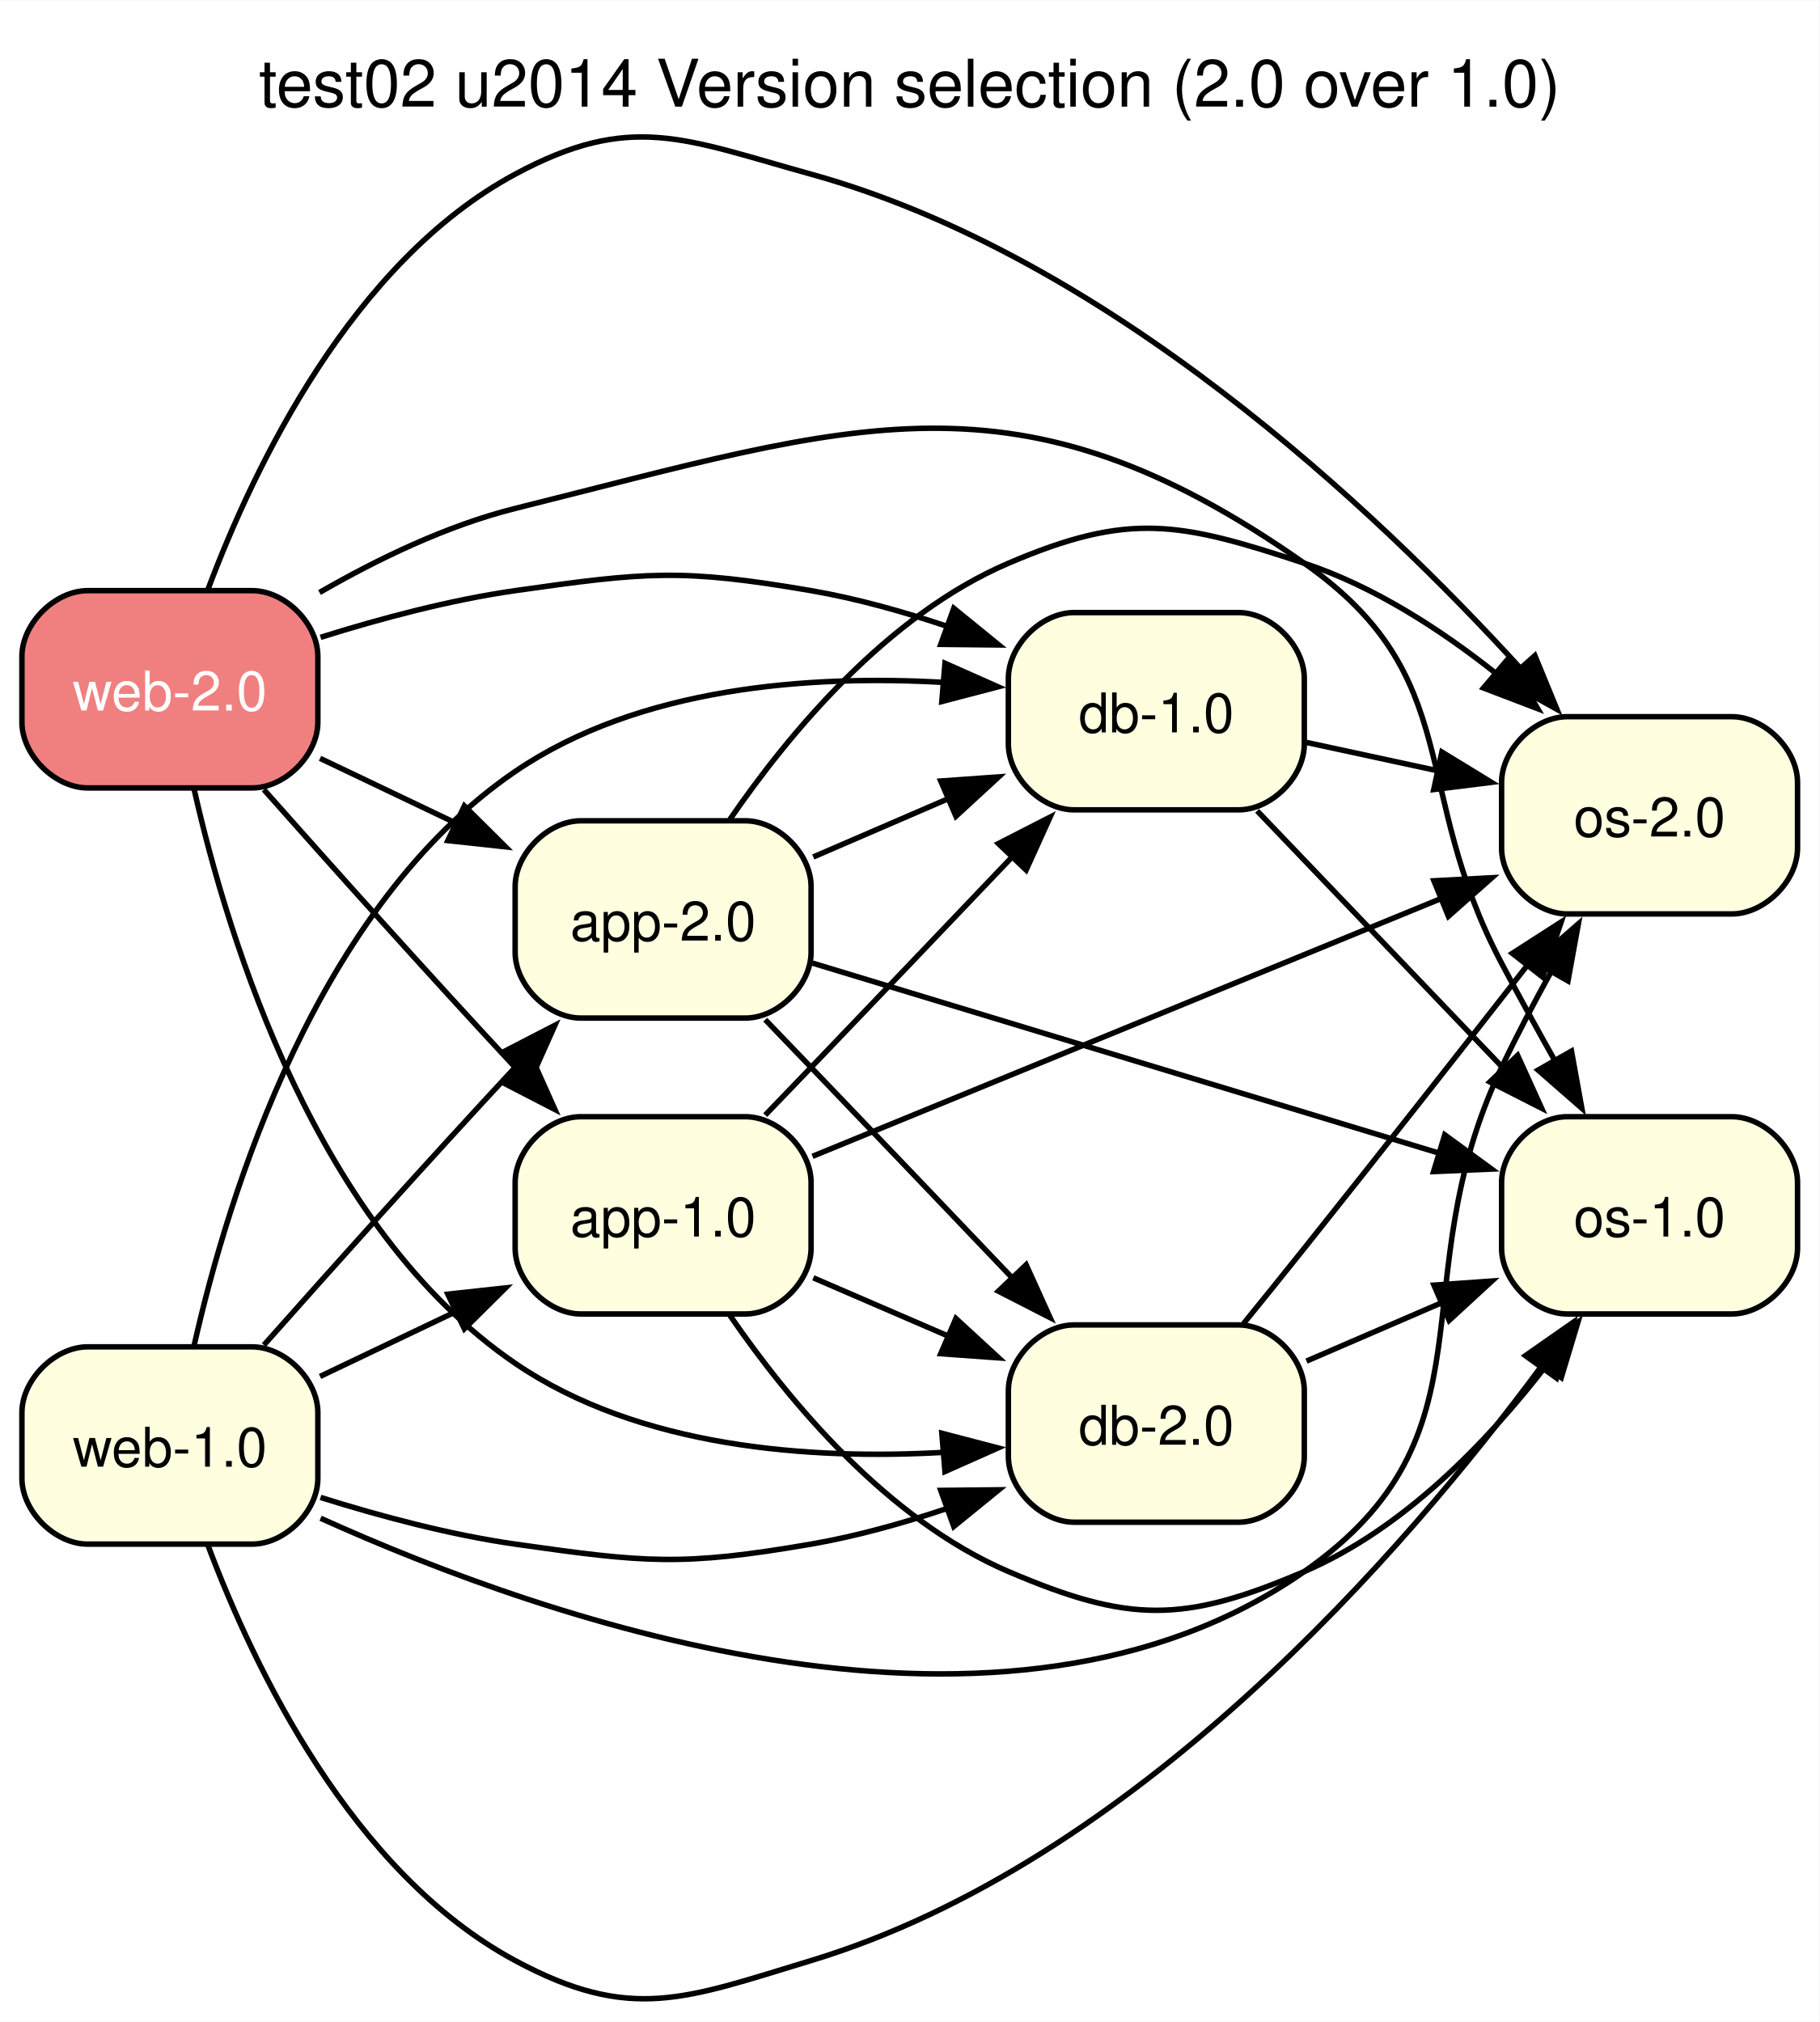
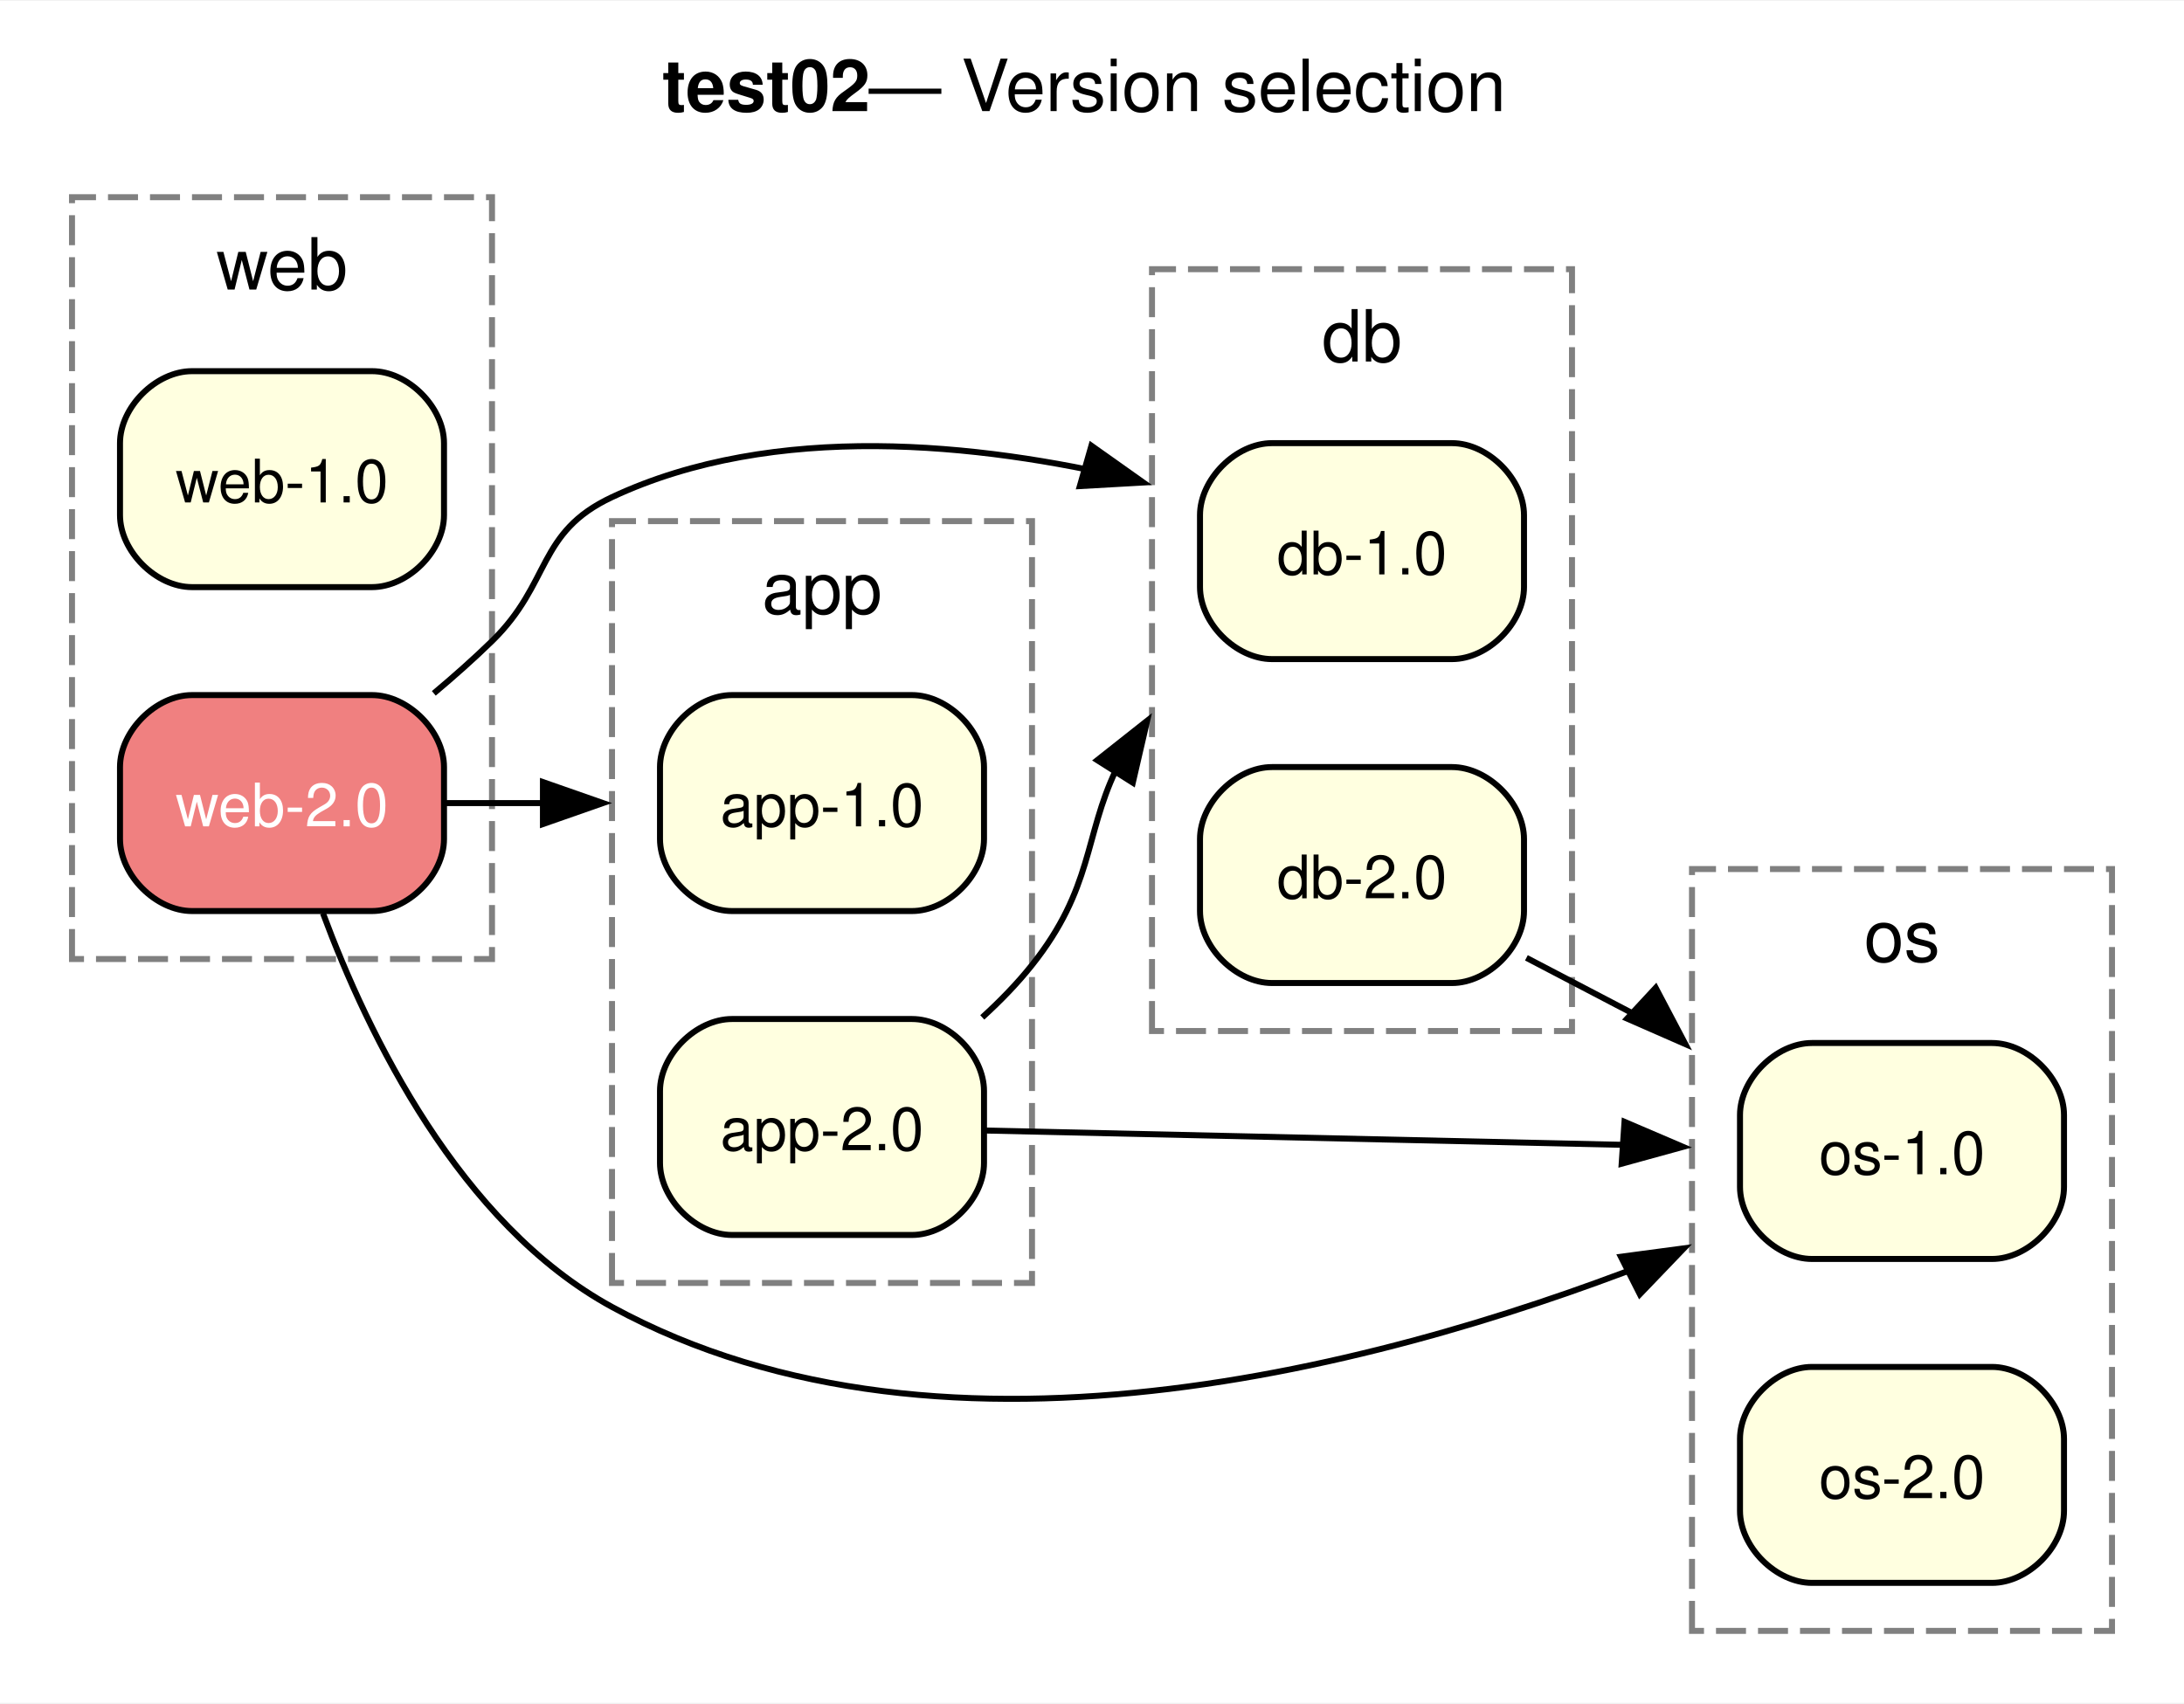
- <svg xmlns="http://www.w3.org/2000/svg" width="332pt" height="369pt" viewBox="0.00 0.00 332.00 368.88">
-   <g id="graph0" class="graph" transform="scale(1 1) rotate(0) translate(4 364.88)">
-     <polygon fill="white" stroke="none" points="-4,4 -4,-364.88 328,-364.88 328,4 -4,4" />
-     <text text-anchor="middle" x="162" y="-345.48" font-family="Helvetica,sans-Serif" font-size="12.00">test02 u2014 Version selection (2.0 over 1.0)</text>
+ <svg xmlns="http://www.w3.org/2000/svg" width="364pt" height="284pt" viewBox="0.00 0.00 364.00 283.75">
+   <g id="graph0" class="graph" transform="scale(1 1) rotate(0) translate(4 279.75)">
+     <polygon fill="white" stroke="none" points="-4,4 -4,-279.75 360,-279.75 360,4 -4,4" />
+     <text text-anchor="start" x="106.38" y="-261.35" font-family="Helvetica,sans-Serif" font-weight="bold" font-size="12.00">test02</text>
+     <text text-anchor="start" x="140.88" y="-261.35" font-family="Helvetica,sans-Serif" font-size="12.00"> — Version selection</text>
+     <g id="clust1" class="cluster">
+       <polygon fill="none" stroke="gray" stroke-dasharray="5,2" points="8,-120 8,-247 78,-247 78,-120 8,-120" />
+       <text text-anchor="middle" x="43" y="-231.6" font-family="Helvetica,sans-Serif" font-size="12.00">web</text>
+     </g>
+     <g id="clust2" class="cluster">
+       <polygon fill="none" stroke="gray" stroke-dasharray="5,2" points="98,-66 98,-193 168,-193 168,-66 98,-66" />
+       <text text-anchor="middle" x="133" y="-177.6" font-family="Helvetica,sans-Serif" font-size="12.00">app</text>
+     </g>
+     <g id="clust3" class="cluster">
+       <polygon fill="none" stroke="gray" stroke-dasharray="5,2" points="188,-108 188,-235 258,-235 258,-108 188,-108" />
+       <text text-anchor="middle" x="223" y="-219.6" font-family="Helvetica,sans-Serif" font-size="12.00">db</text>
+     </g>
+     <g id="clust4" class="cluster">
+       <polygon fill="none" stroke="gray" stroke-dasharray="5,2" points="278,-8 278,-135 348,-135 348,-8 278,-8" />
+       <text text-anchor="middle" x="313" y="-119.6" font-family="Helvetica,sans-Serif" font-size="12.00">os</text>
+     </g>
    <g id="node1" class="node">
-       <path fill="lightyellow" stroke="black" d="M132,-161.15C132,-161.15 102,-161.15 102,-161.15 96,-161.15 90,-155.15 90,-149.15 90,-149.15 90,-137.15 90,-137.15 90,-131.15 96,-125.15 102,-125.15 102,-125.15 132,-125.15 132,-125.15 138,-125.15 144,-131.15 144,-137.15 144,-137.15 144,-149.15 144,-149.15 144,-155.15 138,-161.15 132,-161.15" />
-       <text text-anchor="middle" x="117" y="-139.28" font-family="Helvetica,sans-Serif" font-size="10.00">app-1.0</text>
+       <path fill="lightcoral" stroke="black" d="M58,-164C58,-164 28,-164 28,-164 22,-164 16,-158 16,-152 16,-152 16,-140 16,-140 16,-134 22,-128 28,-128 28,-128 58,-128 58,-128 64,-128 70,-134 70,-140 70,-140 70,-152 70,-152 70,-158 64,-164 58,-164" />
+       <text text-anchor="middle" x="43" y="-142.12" font-family="Helvetica,sans-Serif" font-size="10.00" fill="white">web-2.0</text>
+     </g>
+     <g id="node4" class="node">
+       <path fill="lightyellow" stroke="black" d="M148,-164C148,-164 118,-164 118,-164 112,-164 106,-158 106,-152 106,-152 106,-140 106,-140 106,-134 112,-128 118,-128 118,-128 148,-128 148,-128 154,-128 160,-134 160,-140 160,-140 160,-152 160,-152 160,-158 154,-164 148,-164" />
+       <text text-anchor="middle" x="133" y="-142.12" font-family="Helvetica,sans-Serif" font-size="10.00">app-1.0</text>
+     </g>
+     <g id="edge1" class="edge">
+       <path fill="none" stroke="black" d="M70.4,-146C77.89,-146 86.18,-146 94.2,-146" />
+       <polygon fill="black" stroke="black" points="86.49,-149.5 96.49,-146 86.49,-142.5 86.49,-149.5" />
+     </g>
+     <g id="node6" class="node">
+       <path fill="lightyellow" stroke="black" d="M238,-206C238,-206 208,-206 208,-206 202,-206 196,-200 196,-194 196,-194 196,-182 196,-182 196,-176 202,-170 208,-170 208,-170 238,-170 238,-170 244,-170 250,-176 250,-182 250,-182 250,-194 250,-194 250,-200 244,-206 238,-206" />
+       <text text-anchor="middle" x="223" y="-184.12" font-family="Helvetica,sans-Serif" font-size="10.00">db-1.0</text>
+     </g>
+     <g id="edge2" class="edge">
+       <path fill="none" stroke="black" d="M68.3,-164.29C71.65,-167.1 74.98,-170.05 78,-173 87.93,-182.7 85.43,-191.11 98,-197 125.12,-209.7 159.27,-205.99 184.86,-199.93" />
+       <polygon fill="black" stroke="black" points="177.9,-205.57 186.55,-199.44 175.97,-198.84 177.9,-205.57" />
+     </g>
+     <g id="node8" class="node">
+       <path fill="lightyellow" stroke="black" d="M328,-106C328,-106 298,-106 298,-106 292,-106 286,-100 286,-94 286,-94 286,-82 286,-82 286,-76 292,-70 298,-70 298,-70 328,-70 328,-70 334,-70 340,-76 340,-82 340,-82 340,-94 340,-94 340,-100 334,-106 328,-106" />
+       <text text-anchor="middle" x="313" y="-84.12" font-family="Helvetica,sans-Serif" font-size="10.00">os-1.0</text>
+     </g>
+     <g id="edge3" class="edge">
+       <path fill="none" stroke="black" d="M49.83,-127.63C57.35,-107.39 72.59,-75.87 98,-62 154.14,-31.35 230.7,-53.21 275.4,-71.13" />
+       <polygon fill="black" stroke="black" points="266.15,-70.37 276.65,-71.77 269.31,-64.12 266.15,-70.37" />
+     </g>
+     <g id="node2" class="node">
+       <path fill="lightyellow" stroke="black" d="M58,-218C58,-218 28,-218 28,-218 22,-218 16,-212 16,-206 16,-206 16,-194 16,-194 16,-188 22,-182 28,-182 28,-182 58,-182 58,-182 64,-182 70,-188 70,-194 70,-194 70,-206 70,-206 70,-212 64,-218 58,-218" />
+       <text text-anchor="middle" x="43" y="-196.12" font-family="Helvetica,sans-Serif" font-size="10.00">web-1.0</text>
    </g>
    <g id="node3" class="node">
-       <path fill="lightyellow" stroke="black" d="M222,-253.15C222,-253.15 192,-253.15 192,-253.15 186,-253.15 180,-247.15 180,-241.15 180,-241.15 180,-229.15 180,-229.15 180,-223.15 186,-217.15 192,-217.15 192,-217.15 222,-217.15 222,-217.15 228,-217.15 234,-223.15 234,-229.15 234,-229.15 234,-241.15 234,-241.15 234,-247.15 228,-253.15 222,-253.15" />
-       <text text-anchor="middle" x="207" y="-231.28" font-family="Helvetica,sans-Serif" font-size="10.00">db-1.0</text>
+       <path fill="lightyellow" stroke="black" d="M148,-110C148,-110 118,-110 118,-110 112,-110 106,-104 106,-98 106,-98 106,-86 106,-86 106,-80 112,-74 118,-74 118,-74 148,-74 148,-74 154,-74 160,-80 160,-86 160,-86 160,-98 160,-98 160,-104 154,-110 148,-110" />
+       <text text-anchor="middle" x="133" y="-88.12" font-family="Helvetica,sans-Serif" font-size="10.00">app-2.0</text>
    </g>
-     <g id="edge3" class="edge">
-       <path fill="none" stroke="black" d="M135.63,-161.44C138.43,-164.35 141.3,-167.33 144,-170.15 156.16,-182.83 169.62,-196.94 180.89,-208.77" />
-       <polygon fill="black" stroke="black" points="178.18,-210.99 187.61,-215.82 183.24,-206.17 178.18,-210.99" />
-     </g>
-     <g id="node4" class="node">
-       <path fill="lightyellow" stroke="black" d="M222,-123.15C222,-123.15 192,-123.15 192,-123.15 186,-123.15 180,-117.15 180,-111.15 180,-111.15 180,-99.15 180,-99.15 180,-93.15 186,-87.15 192,-87.15 192,-87.15 222,-87.15 222,-87.15 228,-87.15 234,-93.15 234,-99.15 234,-99.15 234,-111.15 234,-111.15 234,-117.15 228,-123.15 222,-123.15" />
-       <text text-anchor="middle" x="207" y="-101.28" font-family="Helvetica,sans-Serif" font-size="10.00">db-2.0</text>
+     <g id="edge5" class="edge">
+       <path fill="none" stroke="black" d="M159.71,-110.27C162.71,-113 165.56,-115.93 168,-119 178.16,-131.77 176.72,-140.46 181.99,-151.51" />
+       <polygon fill="black" stroke="black" points="178.88,-153.15 187.19,-159.72 184.8,-149.4 178.88,-153.15" />
    </g>
    <g id="edge4" class="edge">
-       <path fill="none" stroke="black" d="M144.4,-131.75C152.23,-128.37 160.96,-124.6 169.32,-120.99" />
-       <polygon fill="black" stroke="black" points="170.43,-124.32 178.23,-117.14 167.66,-117.9 170.43,-124.32" />
+       <path fill="none" stroke="black" d="M160.26,-91.41C190.37,-90.73 239.96,-89.62 274.21,-88.85" />
+       <polygon fill="black" stroke="black" points="266.75,-92.86 276.49,-88.69 266.28,-85.88 266.75,-92.86" />
    </g>
    <g id="node5" class="node">
-       <path fill="lightyellow" stroke="black" d="M312,-161.15C312,-161.15 282,-161.15 282,-161.15 276,-161.15 270,-155.15 270,-149.15 270,-149.15 270,-137.15 270,-137.15 270,-131.15 276,-125.15 282,-125.15 282,-125.15 312,-125.15 312,-125.15 318,-125.15 324,-131.15 324,-137.15 324,-137.15 324,-149.15 324,-149.15 324,-155.15 318,-161.15 312,-161.15" />
-       <text text-anchor="middle" x="297" y="-139.28" font-family="Helvetica,sans-Serif" font-size="10.00">os-1.0</text>
-     </g>
-     <g id="edge1" class="edge">
-       <path fill="none" stroke="black" d="M129.17,-124.92C139.97,-109.2 157.92,-87.6 180,-78.15 202.06,-68.71 211.94,-68.71 234,-78.15 252.11,-85.9 267.45,-101.83 278.33,-115.98" />
-       <polygon fill="black" stroke="black" points="275.23,-117.66 283.94,-123.69 280.89,-113.55 275.23,-117.66" />
-     </g>
-     <g id="node6" class="node">
-       <path fill="lightyellow" stroke="black" d="M312,-234.15C312,-234.15 282,-234.15 282,-234.15 276,-234.15 270,-228.15 270,-222.15 270,-222.15 270,-210.15 270,-210.15 270,-204.15 276,-198.15 282,-198.15 282,-198.15 312,-198.15 312,-198.15 318,-198.15 324,-204.15 324,-210.15 324,-210.15 324,-222.15 324,-222.15 324,-228.15 318,-234.15 312,-234.15" />
-       <text text-anchor="middle" x="297" y="-212.28" font-family="Helvetica,sans-Serif" font-size="10.00">os-2.0</text>
-     </g>
-     <g id="edge2" class="edge">
-       <path fill="none" stroke="black" d="M144.26,-153.92C174.63,-166.38 224.83,-186.96 259.1,-201.02" />
-       <polygon fill="black" stroke="black" points="257.65,-204.2 268.23,-204.76 260.3,-197.73 257.65,-204.2" />
-     </g>
-     <g id="node2" class="node">
-       <path fill="lightyellow" stroke="black" d="M132,-215.15C132,-215.15 102,-215.15 102,-215.15 96,-215.15 90,-209.15 90,-203.15 90,-203.15 90,-191.15 90,-191.15 90,-185.15 96,-179.15 102,-179.15 102,-179.15 132,-179.15 132,-179.15 138,-179.15 144,-185.15 144,-191.15 144,-191.15 144,-203.15 144,-203.15 144,-209.15 138,-215.15 132,-215.15" />
-       <text text-anchor="middle" x="117" y="-193.28" font-family="Helvetica,sans-Serif" font-size="10.00">app-2.0</text>
-     </g>
-     <g id="edge7" class="edge">
-       <path fill="none" stroke="black" d="M144.4,-208.55C152.23,-211.93 160.96,-215.7 169.32,-219.31" />
-       <polygon fill="black" stroke="black" points="167.66,-222.41 178.23,-223.16 170.43,-215.98 167.66,-222.41" />
-     </g>
-     <g id="edge8" class="edge">
-       <path fill="none" stroke="black" d="M135.63,-178.86C138.43,-175.95 141.3,-172.97 144,-170.15 156.16,-157.47 169.62,-143.36 180.89,-131.54" />
-       <polygon fill="black" stroke="black" points="183.24,-134.13 187.61,-124.48 178.18,-129.31 183.24,-134.13" />
-     </g>
-     <g id="edge5" class="edge">
-       <path fill="none" stroke="black" d="M144.26,-189.18C174.5,-180.01 224.39,-164.87 258.66,-154.48" />
-       <polygon fill="black" stroke="black" points="259.63,-157.84 268.18,-151.59 257.59,-151.14 259.63,-157.84" />
+       <path fill="lightyellow" stroke="black" d="M238,-152C238,-152 208,-152 208,-152 202,-152 196,-146 196,-140 196,-140 196,-128 196,-128 196,-122 202,-116 208,-116 208,-116 238,-116 238,-116 244,-116 250,-122 250,-128 250,-128 250,-140 250,-140 250,-146 244,-152 238,-152" />
+       <text text-anchor="middle" x="223" y="-130.12" font-family="Helvetica,sans-Serif" font-size="10.00">db-2.0</text>
    </g>
    <g id="edge6" class="edge">
-       <path fill="none" stroke="black" d="M129.17,-215.38C139.97,-231.1 157.92,-252.7 180,-262.15 202.06,-271.6 211.21,-269.68 234,-262.15 246.67,-257.96 258.86,-250.08 269.02,-242.01" />
-       <polygon fill="black" stroke="black" points="271.21,-244.74 276.59,-235.61 266.69,-239.39 271.21,-244.74" />
-     </g>
-     <g id="edge9" class="edge">
-       <path fill="none" stroke="black" d="M225.39,-216.97C238.32,-203.45 256.16,-184.8 270.68,-169.62" />
-       <polygon fill="black" stroke="black" points="272.92,-172.34 277.3,-162.7 267.86,-167.5 272.92,-172.34" />
-     </g>
-     <g id="edge10" class="edge">
-       <path fill="none" stroke="black" d="M234.4,-229.45C241.97,-227.82 250.38,-226 258.48,-224.25" />
-       <polygon fill="black" stroke="black" points="259.1,-227.7 268.14,-222.17 257.62,-220.86 259.1,-227.7" />
-     </g>
-     <g id="edge11" class="edge">
-       <path fill="none" stroke="black" d="M234.4,-116.55C242.23,-119.93 250.96,-123.7 259.32,-127.31" />
-       <polygon fill="black" stroke="black" points="257.66,-130.41 268.23,-131.16 260.43,-123.98 257.66,-130.41" />
-     </g>
-     <g id="edge12" class="edge">
-       <path fill="none" stroke="black" d="M222.9,-123.38C226.55,-127.87 230.43,-132.68 234,-137.15 247.69,-154.3 262.91,-173.68 274.84,-188.96" />
-       <polygon fill="black" stroke="black" points="271.96,-190.96 280.87,-196.69 277.48,-186.65 271.96,-190.96" />
+       <path fill="none" stroke="black" d="M250.4,-120.2C258.32,-116.06 267.15,-111.44 275.59,-107.03" />
+       <polygon fill="black" stroke="black" points="271.95,-115.2 276.89,-105.82 267.19,-110.07 271.95,-115.2" />
    </g>
    <g id="node7" class="node">
-       <path fill="lightyellow" stroke="black" d="M42,-119.15C42,-119.15 12,-119.15 12,-119.15 6,-119.15 0,-113.15 0,-107.15 0,-107.15 0,-95.15 0,-95.15 0,-89.15 6,-83.15 12,-83.15 12,-83.15 42,-83.15 42,-83.15 48,-83.15 54,-89.15 54,-95.15 54,-95.15 54,-107.15 54,-107.15 54,-113.15 48,-119.15 42,-119.15" />
-       <text text-anchor="middle" x="27" y="-97.28" font-family="Helvetica,sans-Serif" font-size="10.00">web-1.0</text>
-     </g>
-     <g id="edge15" class="edge">
-       <path fill="none" stroke="black" d="M54.4,-113.75C62.23,-117.49 70.96,-121.65 79.32,-125.64" />
-       <polygon fill="black" stroke="black" points="77.72,-128.76 88.25,-129.91 80.73,-122.44 77.72,-128.76" />
-     </g>
-     <g id="edge16" class="edge">
-       <path fill="none" stroke="black" d="M44.15,-119.47C56.56,-133.46 74.2,-153.17 90,-170.15 90.17,-170.33 90.33,-170.51 90.5,-170.69" />
-       <polygon fill="black" stroke="black" points="87.84,-172.97 97.25,-177.83 92.93,-168.16 87.84,-172.97" />
-     </g>
-     <g id="edge17" class="edge">
-       <path fill="none" stroke="black" d="M31.43,-119.43C37.71,-147.22 53.86,-199.47 90,-224.15 112.68,-239.64 143.94,-241.8 168.29,-240.4" />
-       <polygon fill="black" stroke="black" points="168.43,-243.9 178.11,-239.6 167.86,-236.92 168.43,-243.9" />
-     </g>
-     <g id="edge18" class="edge">
-       <path fill="none" stroke="black" d="M54.49,-91.67C65.35,-88.26 78.13,-84.84 90,-83.15 113.76,-79.77 120.35,-79.08 144,-83.15 152.28,-84.58 160.92,-87 169.03,-89.73" />
-       <polygon fill="black" stroke="black" points="167.66,-92.95 178.26,-93.06 170.04,-86.37 167.66,-92.95" />
-     </g>
-     <g id="edge13" class="edge">
-       <path fill="none" stroke="black" d="M33.93,-82.97C42.38,-60.47 60.22,-23.18 90,-7.15 111.13,4.23 121.03,-0.2 144,-7.15 203.01,-25.02 252.07,-81.5 277.41,-115.8" />
-       <polygon fill="black" stroke="black" points="274.35,-117.54 283.04,-123.61 280.03,-113.45 274.35,-117.54" />
-     </g>
-     <g id="edge14" class="edge">
-       <path fill="none" stroke="black" d="M54.5,-87.87C96.6,-68.85 179.58,-40.11 234,-78.15 269.99,-103.3 251.15,-130.49 270,-170.15 272.76,-175.95 275.95,-182.02 279.13,-187.77" />
-       <polygon fill="black" stroke="black" points="276.03,-189.39 284.01,-196.35 282.11,-185.93 276.03,-189.39" />
-     </g>
-     <g id="node8" class="node">
-       <path fill="lightcoral" stroke="black" d="M42,-257.15C42,-257.15 12,-257.15 12,-257.15 6,-257.15 0,-251.15 0,-245.15 0,-245.15 0,-233.15 0,-233.15 0,-227.15 6,-221.15 12,-221.15 12,-221.15 42,-221.15 42,-221.15 48,-221.15 54,-227.15 54,-233.15 54,-233.15 54,-245.15 54,-245.15 54,-251.15 48,-257.15 42,-257.15" />
-       <text text-anchor="middle" x="27" y="-235.28" font-family="Helvetica,sans-Serif" font-size="10.00" fill="white">web-2.0</text>
-     </g>
-     <g id="edge21" class="edge">
-       <path fill="none" stroke="black" d="M44.15,-220.84C56.56,-206.84 74.2,-187.13 90,-170.15 90.17,-169.97 90.33,-169.79 90.5,-169.61" />
-       <polygon fill="black" stroke="black" points="92.93,-172.14 97.25,-162.47 87.84,-167.33 92.93,-172.14" />
-     </g>
-     <g id="edge22" class="edge">
-       <path fill="none" stroke="black" d="M54.4,-226.55C62.23,-222.81 70.96,-218.65 79.32,-214.66" />
-       <polygon fill="black" stroke="black" points="80.73,-217.86 88.25,-210.4 77.72,-211.54 80.73,-217.86" />
-     </g>
-     <g id="edge23" class="edge">
-       <path fill="none" stroke="black" d="M54.49,-248.63C65.35,-252.04 78.13,-255.46 90,-257.15 113.76,-260.53 120.35,-261.22 144,-257.15 152.28,-255.73 160.92,-253.3 169.03,-250.57" />
-       <polygon fill="black" stroke="black" points="170.04,-253.93 178.26,-247.24 167.66,-247.35 170.04,-253.93" />
-     </g>
-     <g id="edge24" class="edge">
-       <path fill="none" stroke="black" d="M31.43,-220.87C37.71,-193.08 53.86,-140.83 90,-116.15 112.68,-100.66 143.94,-98.51 168.29,-99.9" />
-       <polygon fill="black" stroke="black" points="167.86,-103.38 178.11,-100.7 168.43,-96.4 167.86,-103.38" />
-     </g>
-     <g id="edge19" class="edge">
-       <path fill="none" stroke="black" d="M54.3,-256.81C64.92,-262.94 77.58,-269.05 90,-272.15 152.25,-287.68 181.48,-298.99 234,-262.15 263.62,-241.38 253.09,-221.13 270,-189.15 273.13,-183.23 276.59,-176.94 279.94,-170.98" />
-       <polygon fill="black" stroke="black" points="282.75,-173.12 284.64,-162.69 276.66,-169.66 282.75,-173.12" />
-     </g>
-     <g id="edge20" class="edge">
-       <path fill="none" stroke="black" d="M33.93,-257.33C42.38,-279.83 60.22,-317.12 90,-333.15 111.13,-344.53 120.87,-339.56 144,-333.15 198.04,-318.18 246.75,-272.29 273.76,-242.63" />
-       <polygon fill="black" stroke="black" points="276.07,-245.29 280.1,-235.49 270.84,-240.64 276.07,-245.29" />
+       <path fill="lightyellow" stroke="black" d="M328,-52C328,-52 298,-52 298,-52 292,-52 286,-46 286,-40 286,-40 286,-28 286,-28 286,-22 292,-16 298,-16 298,-16 328,-16 328,-16 334,-16 340,-22 340,-28 340,-28 340,-40 340,-40 340,-46 334,-52 328,-52" />
+       <text text-anchor="middle" x="313" y="-30.12" font-family="Helvetica,sans-Serif" font-size="10.00">os-2.0</text>
    </g>
  </g>
</svg>
